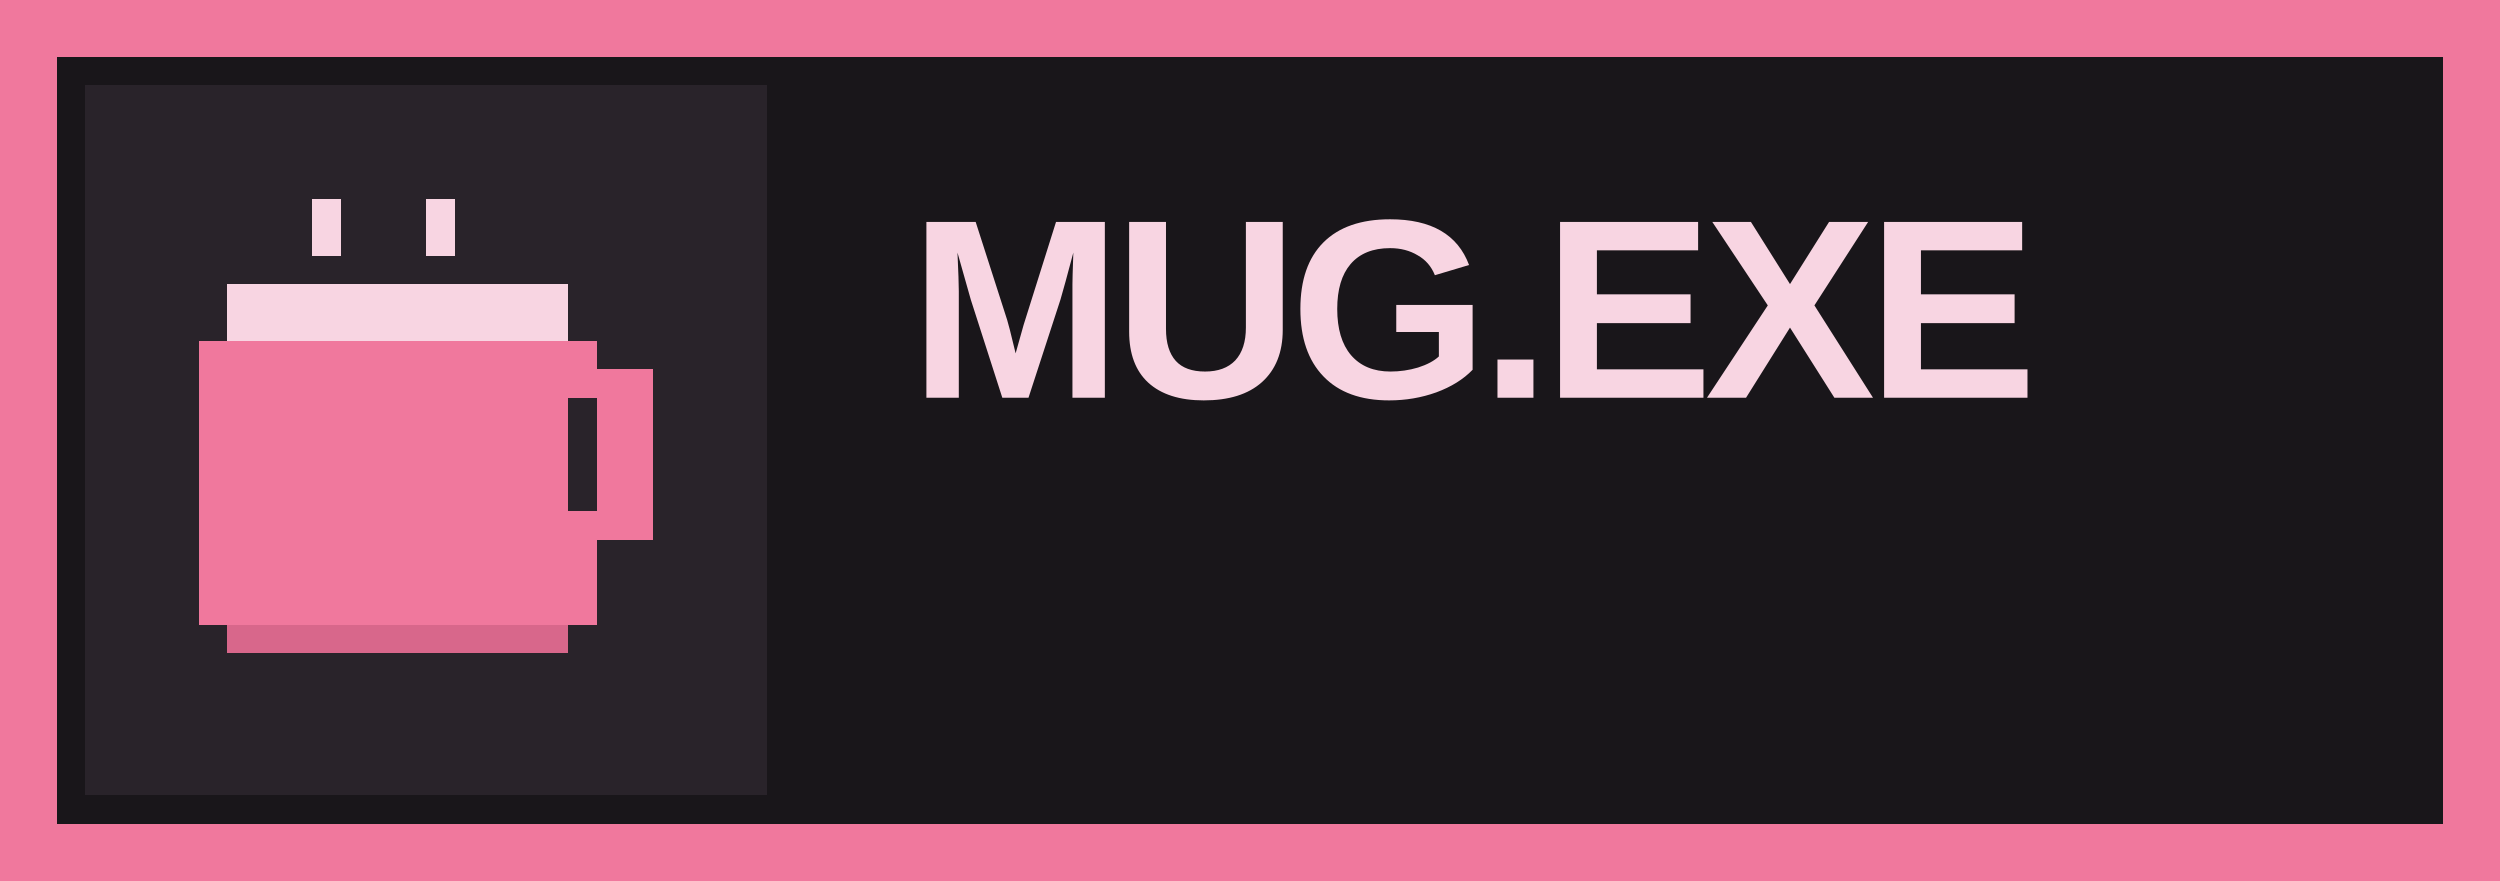
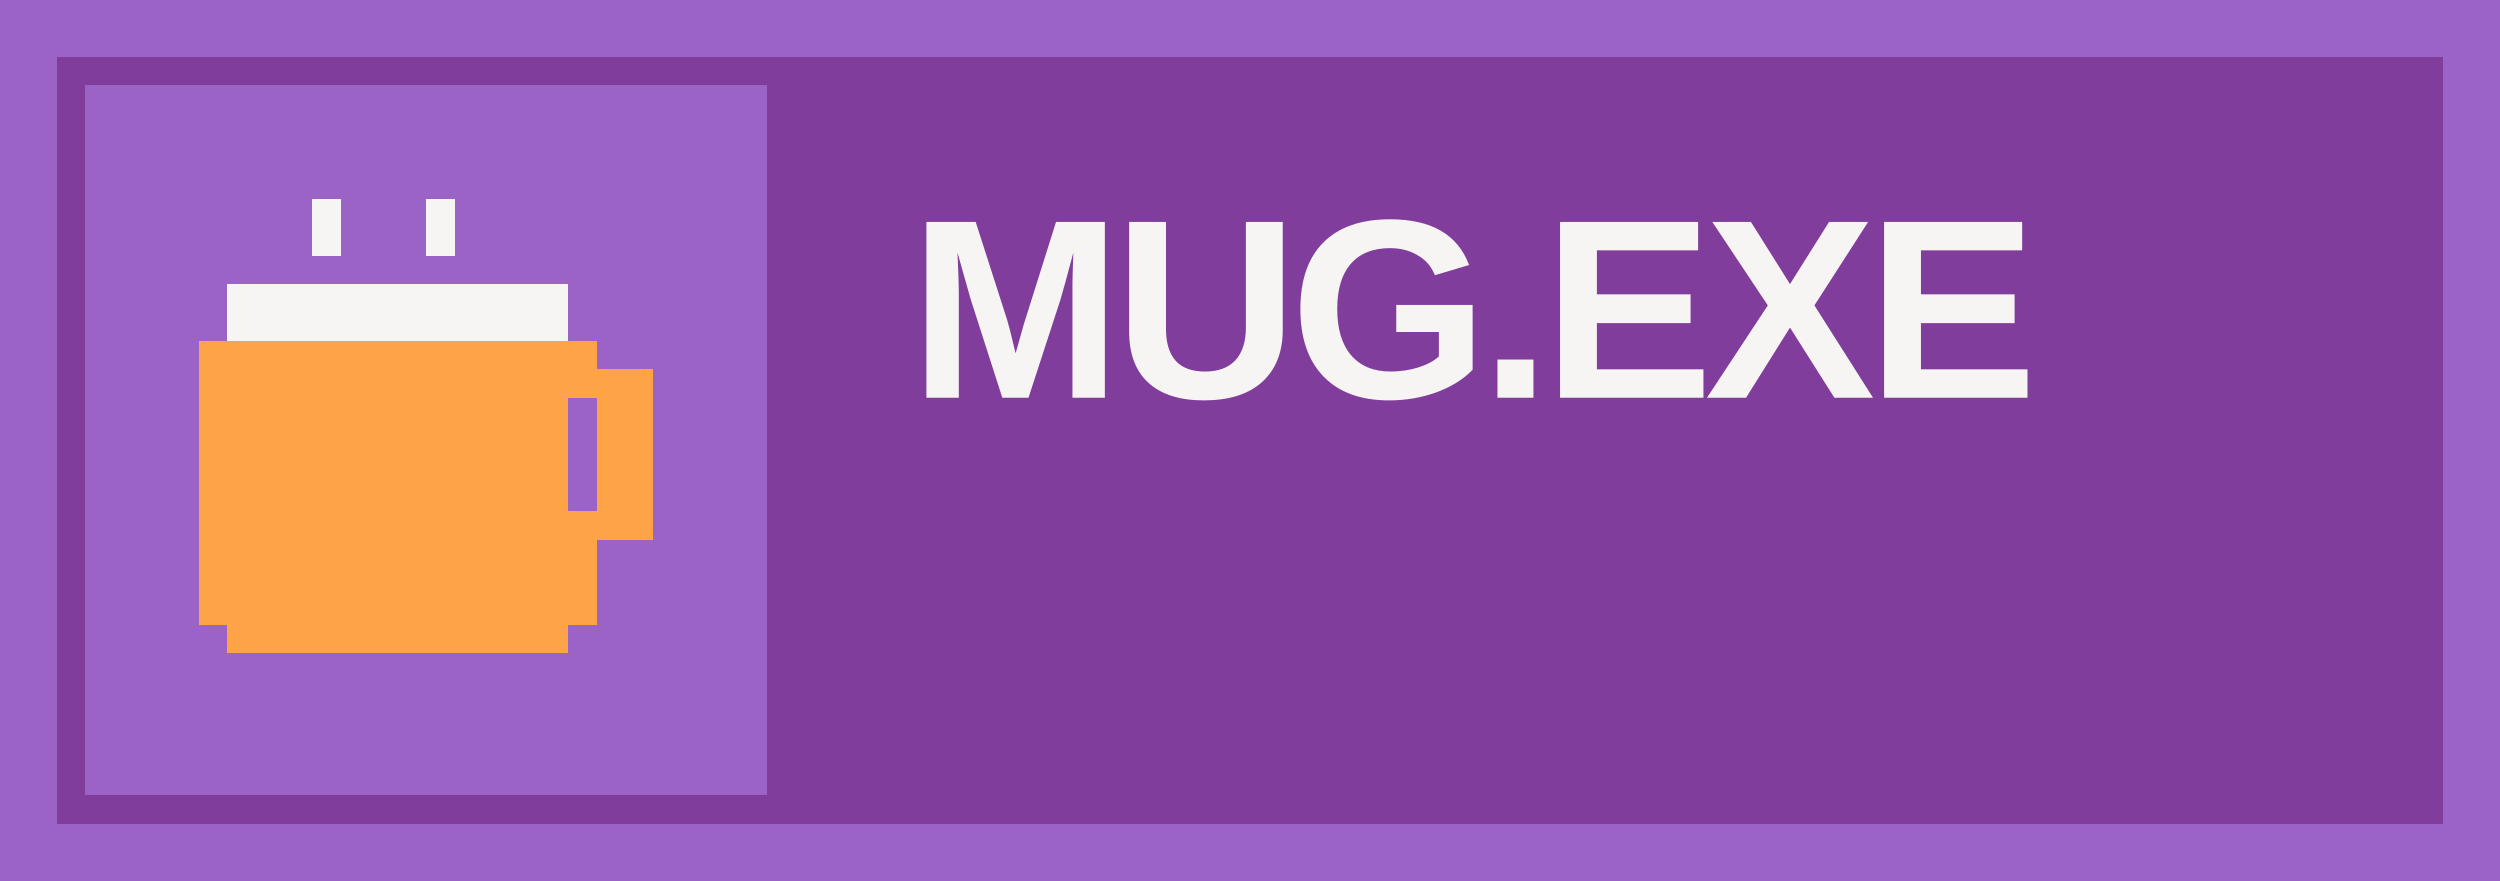
<svg xmlns="http://www.w3.org/2000/svg" width="88" height="31" viewBox="0 0 88 31" shape-rendering="crispEdges">
-   <rect x="0" y="0" width="88" height="31" fill="#19161a" />
-   <rect x="0" y="0" width="88" height="2" fill="#f0789d" />
-   <rect x="0" y="29" width="88" height="2" fill="#f0789d" />
-   <rect x="0" y="0" width="2" height="31" fill="#f0789d" />
-   <rect x="86" y="0" width="2" height="31" fill="#f0789d" />
-   <rect x="3" y="3" width="24" height="25" fill="#29232a" />
-   <rect x="11" y="7" width="1" height="2" fill="#f8d5e2" />
-   <rect x="15" y="7" width="1" height="2" fill="#f8d5e2" />
-   <rect x="8" y="11" width="12" height="12" fill="#f0789d" />
-   <rect x="7" y="12" width="14" height="10" fill="#f0789d" />
-   <rect x="8" y="10" width="12" height="2" fill="#f8d5e2" />
-   <rect x="21" y="13" width="2" height="6" fill="#f0789d" />
-   <rect x="20" y="14" width="1" height="4" fill="#29232a" />
-   <rect x="8" y="22" width="12" height="1" fill="#bf5579" opacity="0.5" />
-   <text x="32" y="14" fill="#f8d5e2" font-family="Arial, Helvetica, sans-serif" font-size="9" font-weight="900" letter-spacing="-0.3">MUG.EXE</text>
-   <text x="32" y="23" fill="#ae7188" font-family="Arial, Helvetica, sans-serif" font-size="8" font-weight="900" letter-spacing="-0.15">⠀</text>
+   <rect x="0" y="0" width="88" height="31" fill="#813d9c" />
+   <rect x="0" y="0" width="88" height="2" fill="#9a63c5" />
+   <rect x="0" y="29" width="88" height="2" fill="#9a63c5" />
+   <rect x="0" y="0" width="2" height="31" fill="#9a63c5" />
+   <rect x="86" y="0" width="2" height="31" fill="#9a63c5" />
+   <rect x="3" y="3" width="24" height="25" fill="#9a63c5" />
+   <rect x="11" y="7" width="1" height="2" fill="#f6f5f4" />
+   <rect x="15" y="7" width="1" height="2" fill="#f6f5f4" />
+   <rect x="8" y="11" width="12" height="12" fill="#ffa348" />
+   <rect x="7" y="12" width="14" height="10" fill="#ffa348" />
+   <rect x="8" y="10" width="12" height="2" fill="#f6f5f4" />
+   <rect x="21" y="13" width="2" height="6" fill="#ffa348" />
+   <rect x="20" y="14" width="1" height="4" fill="#9a63c5" />
+   <rect x="8" y="22" width="12" height="1" fill="#ffa348" opacity="0.5" />
+   <text x="32" y="14" fill="#f6f5f4" font-family="Arial, Helvetica, sans-serif" font-size="9" font-weight="900" letter-spacing="-0.3" style="text-transform: none; font-variant: normal; line-height: normal;">MUG.EXE</text>
+   <text x="32" y="23" fill="#f6f5f4" font-family="Arial, Helvetica, sans-serif" font-size="8" font-weight="900" letter-spacing="-0.15" style="text-transform: none; font-variant: normal; line-height: normal;">⠀</text>
</svg>
